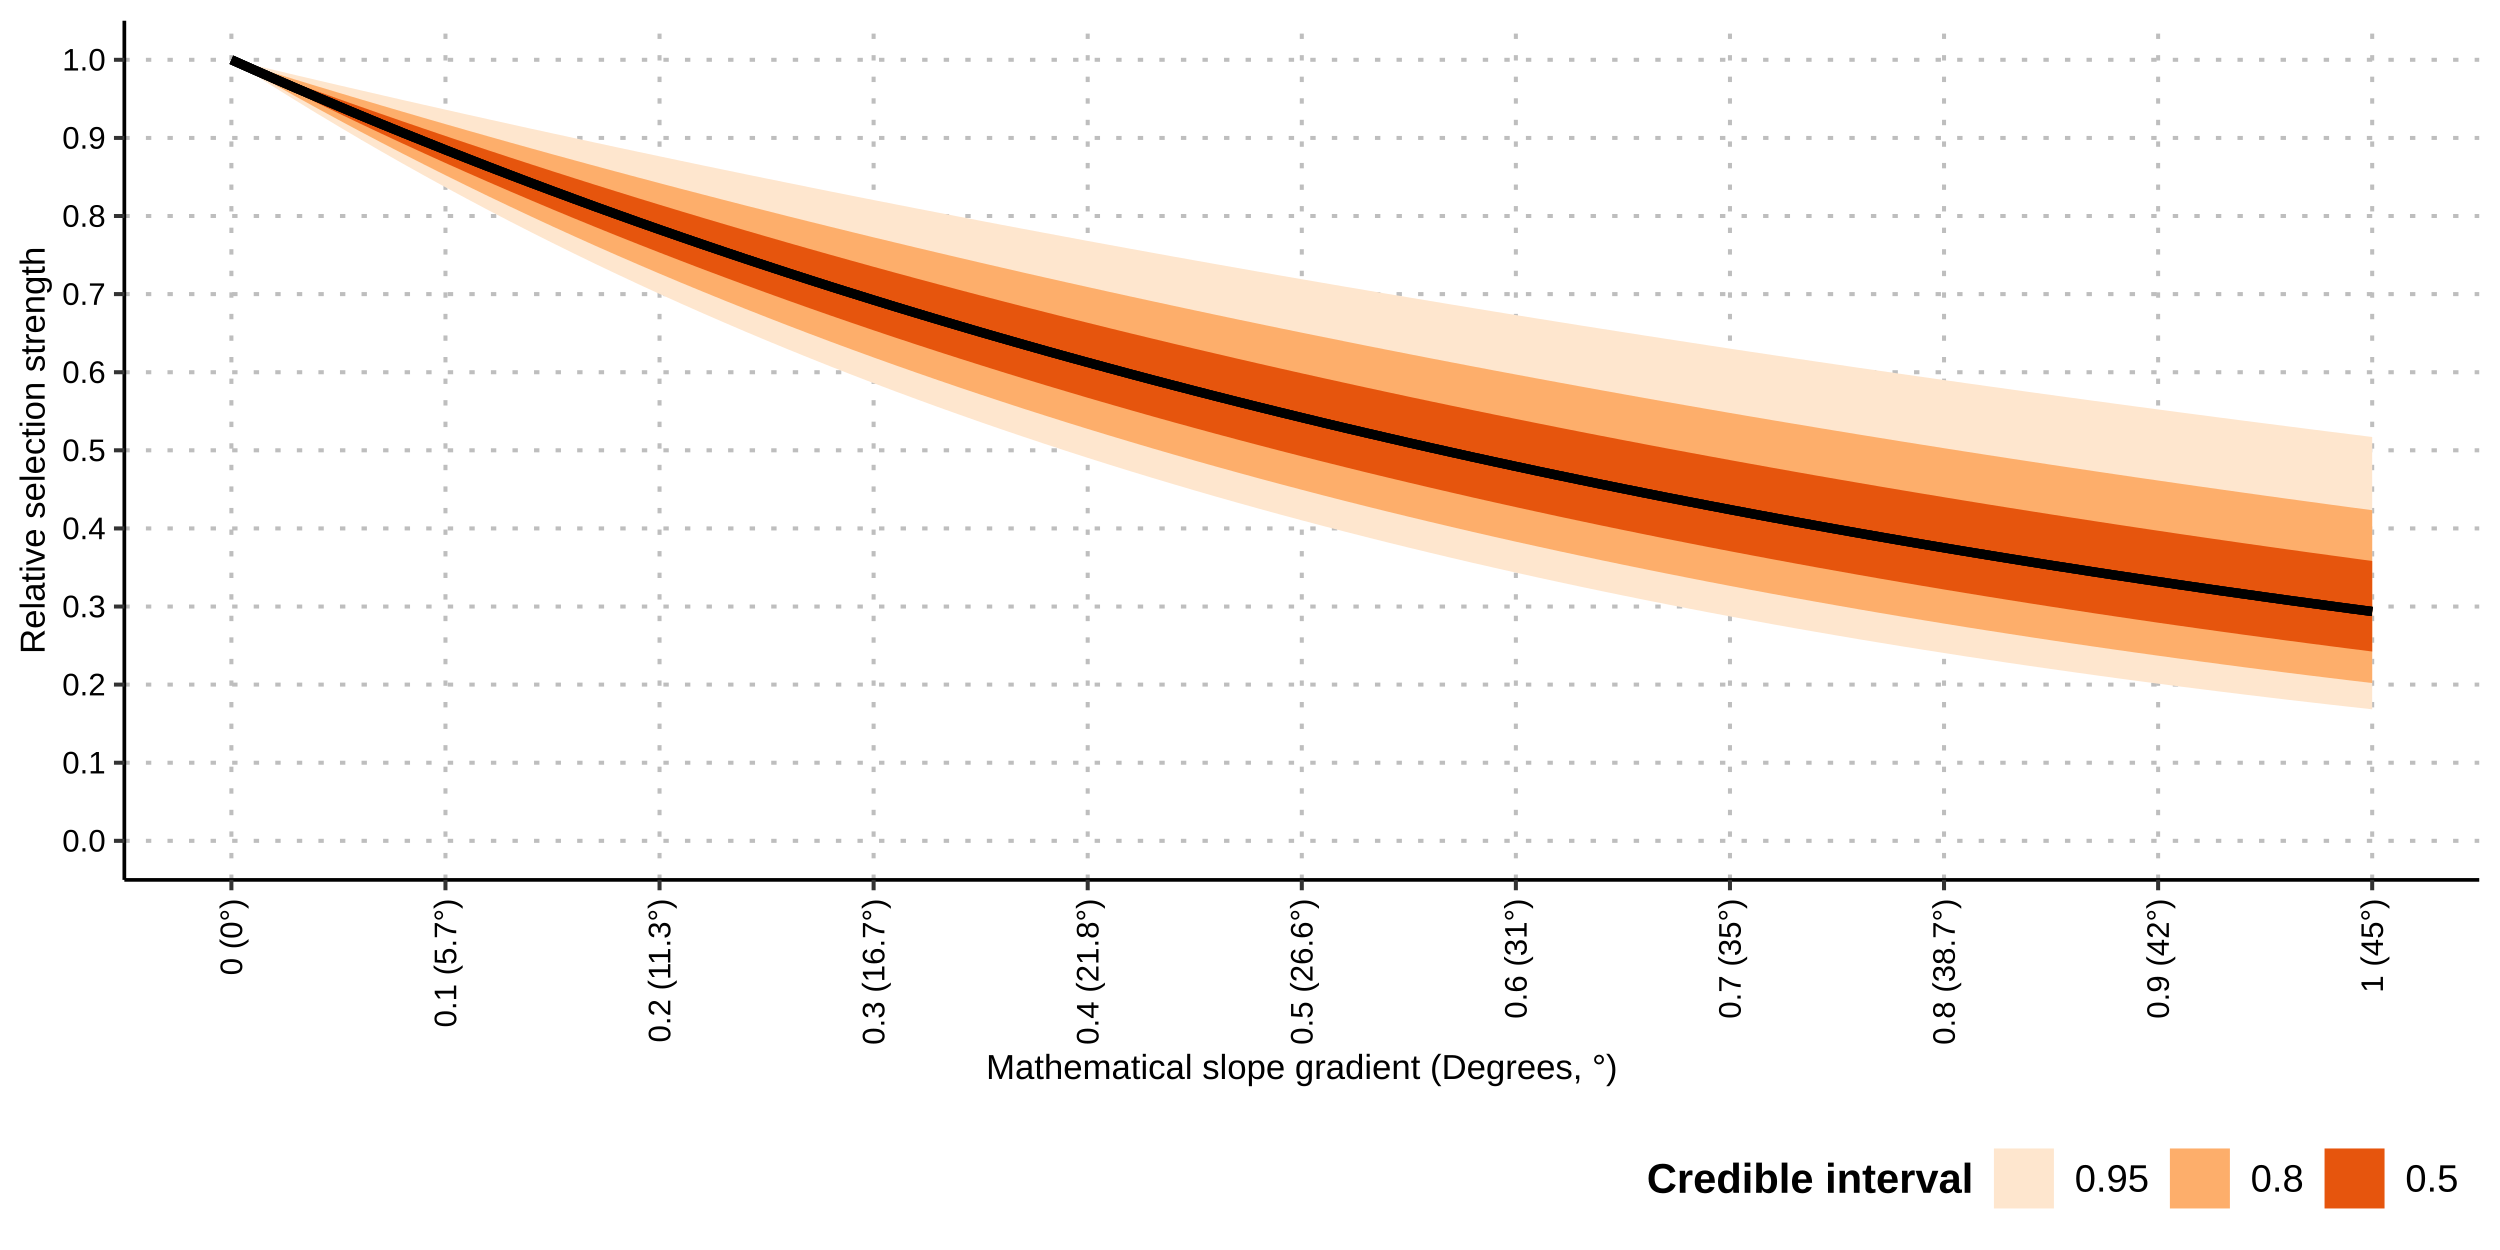
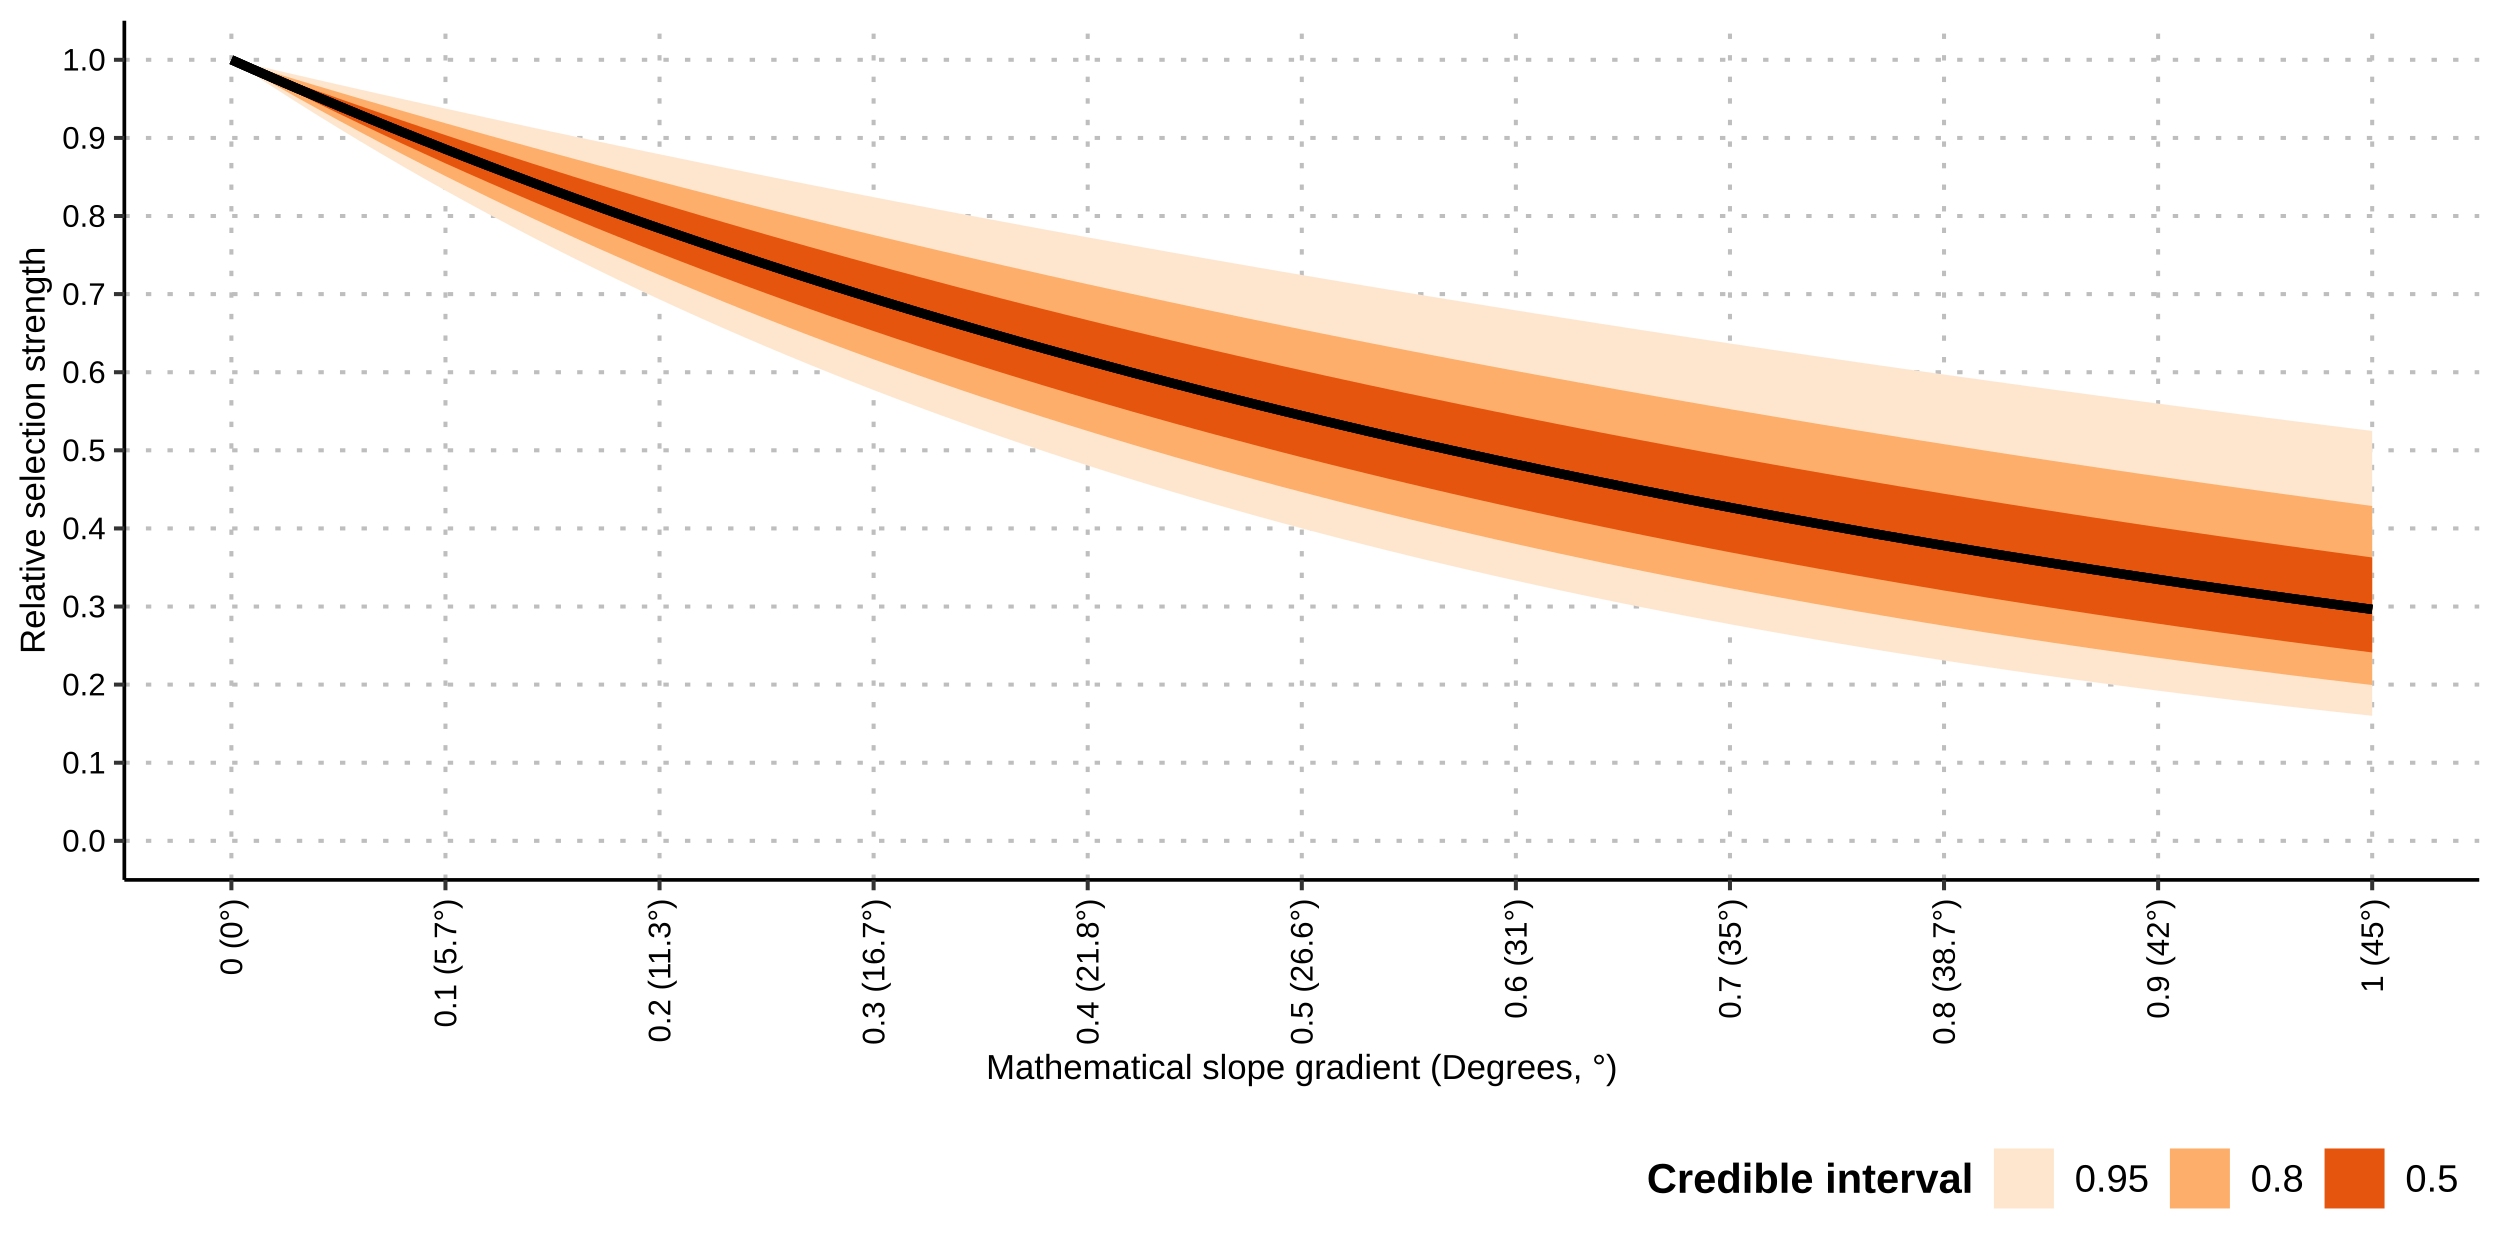
<svg xmlns="http://www.w3.org/2000/svg" width="720.00pt" height="360.00pt" viewBox="0 0 720.00 360.00">
  <g class="svglite">
    <defs>
      <style type="text/css">
    .svglite line, .svglite polyline, .svglite polygon, .svglite path, .svglite rect, .svglite circle {
      fill: none;
      stroke: #000000;
      stroke-linecap: round;
      stroke-linejoin: round;
      stroke-miterlimit: 10.00;
    }
    .svglite text {
      white-space: pre;
    }
    .svglite g.glyphgroup path {
      fill: inherit;
      stroke: none;
    }
  </style>
    </defs>
    <rect width="100%" height="100%" style="stroke: none; fill: #FFFFFF;" />
    <defs>
      <clipPath id="cpMC4wMHw3MjAuMDB8MC4wMHwzNjAuMDA=">
        <rect x="0.00" y="0.00" width="720.00" height="360.00" />
      </clipPath>
    </defs>
    <g clip-path="url(#cpMC4wMHw3MjAuMDB8MC4wMHwzNjAuMDA=)">
      <rect x="0" y="0.00" width="720.00" height="360.00" style="stroke-width: 1.16; stroke: #FFFFFF; fill: #FFFFFF;" />
    </g>
    <defs>
      <clipPath id="cpMzUuODF8NzE0LjAyfDUuOTh8MjUzLjQx">
        <rect x="35.81" y="5.98" width="678.21" height="247.43" />
      </clipPath>
    </defs>
    <g clip-path="url(#cpMzUuODF8NzE0LjAyfDUuOTh8MjUzLjQx)">
      <polyline points="35.81,242.16 714.02,242.16 " style="stroke-width: 1.16; stroke: #BEBEBE; stroke-dasharray: 1.55,4.66; stroke-linecap: butt;" />
      <polyline points="35.81,219.67 714.02,219.67 " style="stroke-width: 1.16; stroke: #BEBEBE; stroke-dasharray: 1.55,4.66; stroke-linecap: butt;" />
      <polyline points="35.81,197.17 714.02,197.17 " style="stroke-width: 1.16; stroke: #BEBEBE; stroke-dasharray: 1.55,4.66; stroke-linecap: butt;" />
      <polyline points="35.81,174.68 714.02,174.68 " style="stroke-width: 1.16; stroke: #BEBEBE; stroke-dasharray: 1.55,4.66; stroke-linecap: butt;" />
      <polyline points="35.81,152.19 714.02,152.19 " style="stroke-width: 1.16; stroke: #BEBEBE; stroke-dasharray: 1.55,4.66; stroke-linecap: butt;" />
      <polyline points="35.81,129.69 714.02,129.69 " style="stroke-width: 1.16; stroke: #BEBEBE; stroke-dasharray: 1.55,4.66; stroke-linecap: butt;" />
      <polyline points="35.81,107.20 714.02,107.20 " style="stroke-width: 1.16; stroke: #BEBEBE; stroke-dasharray: 1.55,4.66; stroke-linecap: butt;" />
      <polyline points="35.81,84.70 714.02,84.70 " style="stroke-width: 1.16; stroke: #BEBEBE; stroke-dasharray: 1.55,4.66; stroke-linecap: butt;" />
      <polyline points="35.81,62.21 714.02,62.21 " style="stroke-width: 1.16; stroke: #BEBEBE; stroke-dasharray: 1.55,4.66; stroke-linecap: butt;" />
      <polyline points="35.81,39.72 714.02,39.72 " style="stroke-width: 1.16; stroke: #BEBEBE; stroke-dasharray: 1.55,4.66; stroke-linecap: butt;" />
      <polyline points="35.81,17.22 714.02,17.22 " style="stroke-width: 1.16; stroke: #BEBEBE; stroke-dasharray: 1.55,4.66; stroke-linecap: butt;" />
      <polyline points="66.64,253.41 66.64,5.98 " style="stroke-width: 1.16; stroke: #BEBEBE; stroke-dasharray: 1.55,4.66; stroke-linecap: butt;" />
      <polyline points="128.29,253.41 128.29,5.98 " style="stroke-width: 1.16; stroke: #BEBEBE; stroke-dasharray: 1.55,4.66; stroke-linecap: butt;" />
      <polyline points="189.95,253.41 189.95,5.98 " style="stroke-width: 1.16; stroke: #BEBEBE; stroke-dasharray: 1.55,4.66; stroke-linecap: butt;" />
      <polyline points="251.60,253.41 251.60,5.98 " style="stroke-width: 1.16; stroke: #BEBEBE; stroke-dasharray: 1.55,4.66; stroke-linecap: butt;" />
      <polyline points="313.26,253.41 313.26,5.98 " style="stroke-width: 1.16; stroke: #BEBEBE; stroke-dasharray: 1.55,4.66; stroke-linecap: butt;" />
      <polyline points="374.92,253.41 374.92,5.98 " style="stroke-width: 1.16; stroke: #BEBEBE; stroke-dasharray: 1.55,4.66; stroke-linecap: butt;" />
      <polyline points="436.57,253.41 436.57,5.98 " style="stroke-width: 1.16; stroke: #BEBEBE; stroke-dasharray: 1.55,4.66; stroke-linecap: butt;" />
      <polyline points="498.23,253.41 498.23,5.98 " style="stroke-width: 1.16; stroke: #BEBEBE; stroke-dasharray: 1.55,4.66; stroke-linecap: butt;" />
      <polyline points="559.88,253.41 559.88,5.98 " style="stroke-width: 1.16; stroke: #BEBEBE; stroke-dasharray: 1.55,4.66; stroke-linecap: butt;" />
      <polyline points="621.54,253.41 621.54,5.98 " style="stroke-width: 1.16; stroke: #BEBEBE; stroke-dasharray: 1.55,4.66; stroke-linecap: butt;" />
      <polyline points="683.19,253.41 683.19,5.98 " style="stroke-width: 1.16; stroke: #BEBEBE; stroke-dasharray: 1.55,4.66; stroke-linecap: butt;" />
-       <polygon points="66.64,17.22 72.80,18.70 78.97,20.17 85.13,21.63 91.30,23.08 97.47,24.52 103.63,25.95 109.80,27.37 115.96,28.79 122.13,30.19 128.29,31.58 134.46,32.97 140.62,34.34 146.79,35.71 152.96,37.07 159.12,38.41 165.29,39.75 171.45,41.08 177.62,42.41 183.78,43.72 189.95,45.02 196.11,46.32 202.28,47.61 208.45,48.89 214.61,50.16 220.78,51.42 226.94,52.67 233.11,53.92 239.27,55.16 245.44,56.39 251.60,57.61 257.77,58.82 263.94,60.03 270.10,61.22 276.27,62.41 282.43,63.59 288.60,64.77 294.76,65.93 300.93,67.09 307.10,68.24 313.26,69.39 319.43,70.52 325.59,71.65 331.76,72.77 337.92,73.89 344.09,74.99 350.25,76.09 356.42,77.18 362.59,78.27 368.75,79.35 374.92,80.42 381.08,81.48 387.25,82.54 393.41,83.58 399.58,84.63 405.74,85.66 411.91,86.69 418.08,87.71 424.24,88.73 430.41,89.74 436.57,90.74 442.74,91.74 448.90,92.72 455.07,93.71 461.23,94.68 467.40,95.65 473.57,96.62 479.73,97.57 485.90,98.52 492.06,99.47 498.23,100.41 504.39,101.34 510.56,102.26 516.72,103.18 522.89,104.10 529.06,105.00 535.22,105.91 541.39,106.80 547.55,107.69 553.72,108.58 559.88,109.45 566.05,110.33 572.21,111.19 578.38,112.05 584.55,112.91 590.71,113.76 596.88,114.60 603.04,115.44 609.21,116.27 615.37,117.10 621.54,117.92 627.70,118.74 633.87,119.55 640.04,120.36 646.20,121.16 652.37,121.95 658.53,122.74 664.70,123.53 670.86,124.31 677.03,125.08 683.19,125.85 683.19,204.28 677.03,203.60 670.86,202.91 664.70,202.20 658.53,201.49 652.37,200.75 646.20,200.01 640.04,199.25 633.87,198.48 627.70,197.70 621.54,196.90 615.37,196.08 609.21,195.26 603.04,194.41 596.88,193.55 590.71,192.68 584.55,191.79 578.38,190.89 572.21,189.96 566.05,189.03 559.88,188.07 553.72,187.10 547.55,186.11 541.39,185.10 535.22,184.08 529.06,183.03 522.89,181.97 516.72,180.89 510.56,179.79 504.39,178.66 498.23,177.52 492.06,176.36 485.90,175.18 479.73,173.97 473.57,172.75 467.40,171.50 461.23,170.23 455.07,168.94 448.90,167.62 442.74,166.28 436.57,164.92 430.41,163.53 424.24,162.12 418.08,160.68 411.91,159.21 405.74,157.72 399.58,156.21 393.41,154.66 387.25,153.09 381.08,151.49 374.92,149.86 368.75,148.20 362.59,146.51 356.42,144.79 350.25,143.04 344.09,141.26 337.92,139.44 331.76,137.60 325.59,135.72 319.43,133.81 313.26,131.86 307.10,129.88 300.93,127.86 294.76,125.80 288.60,123.71 282.43,121.58 276.27,119.41 270.10,117.21 263.94,114.96 257.77,112.68 251.60,110.35 245.44,107.98 239.27,105.57 233.11,103.11 226.94,100.61 220.78,98.07 214.61,95.48 208.45,92.84 202.28,90.16 196.11,87.43 189.95,84.65 183.78,81.81 177.62,78.93 171.45,76.00 165.29,73.01 159.12,69.97 152.96,66.88 146.79,63.73 140.62,60.52 134.46,57.25 128.29,53.93 122.13,50.55 115.96,47.10 109.80,43.60 103.63,40.03 97.47,36.39 91.30,32.70 85.13,28.93 78.97,25.10 72.80,21.20 66.64,17.22 " style="stroke-width: 0.00; stroke: none; stroke-linecap: butt; fill: #FEE6CE;" />
-       <polygon points="66.64,17.22 72.80,19.15 78.97,21.06 85.13,22.95 91.30,24.83 97.47,26.69 103.63,28.53 109.80,30.36 115.96,32.17 122.13,33.97 128.29,35.75 134.46,37.52 140.62,39.27 146.79,41.01 152.96,42.73 159.12,44.44 165.29,46.13 171.45,47.81 177.62,49.47 183.78,51.12 189.95,52.75 196.11,54.38 202.28,55.98 208.45,57.58 214.61,59.16 220.78,60.72 226.94,62.28 233.11,63.82 239.27,65.34 245.44,66.86 251.60,68.36 257.77,69.84 263.94,71.32 270.10,72.78 276.27,74.23 282.43,75.67 288.60,77.09 294.76,78.51 300.93,79.91 307.10,81.30 313.26,82.67 319.43,84.04 325.59,85.39 331.76,86.73 337.92,88.06 344.09,89.38 350.25,90.69 356.42,91.99 362.59,93.27 368.75,94.55 374.92,95.81 381.08,97.06 387.25,98.30 393.41,99.54 399.58,100.76 405.74,101.97 411.91,103.17 418.08,104.36 424.24,105.54 430.41,106.71 436.57,107.86 442.74,109.01 448.90,110.15 455.07,111.28 461.23,112.40 467.40,113.51 473.57,114.62 479.73,115.71 485.90,116.79 492.06,117.86 498.23,118.93 504.39,119.98 510.56,121.03 516.72,122.06 522.89,123.09 529.06,124.11 535.22,125.12 541.39,126.12 547.55,127.12 553.72,128.10 559.88,129.08 566.05,130.05 572.21,131.01 578.38,131.96 584.55,132.90 590.71,133.84 596.88,134.76 603.04,135.68 609.21,136.59 615.37,137.50 621.54,138.39 627.70,139.28 633.87,140.16 640.04,141.03 646.20,141.90 652.37,142.76 658.53,143.61 664.70,144.45 670.86,145.29 677.03,146.12 683.19,146.94 683.19,196.72 677.03,195.99 670.86,195.24 664.70,194.49 658.53,193.72 652.37,192.94 646.20,192.15 640.04,191.34 633.87,190.52 627.70,189.69 621.54,188.84 615.37,187.98 609.21,187.11 603.04,186.22 596.88,185.32 590.71,184.40 584.55,183.47 578.38,182.52 572.21,181.56 566.05,180.59 559.88,179.59 553.72,178.58 547.55,177.56 541.39,176.52 535.22,175.46 529.06,174.38 522.89,173.29 516.72,172.18 510.56,171.05 504.39,169.91 498.23,168.74 492.06,167.56 485.90,166.35 479.73,165.13 473.57,163.89 467.40,162.63 461.23,161.35 455.07,160.04 448.90,158.72 442.74,157.37 436.57,156.01 430.41,154.62 424.24,153.21 418.08,151.77 411.91,150.31 405.74,148.83 399.58,147.33 393.41,145.80 387.25,144.25 381.08,142.67 374.92,141.06 368.75,139.43 362.59,137.78 356.42,136.09 350.25,134.38 344.09,132.65 337.92,130.88 331.76,129.09 325.59,127.26 319.43,125.41 313.26,123.53 307.10,121.62 300.93,119.67 294.76,117.70 288.60,115.69 282.43,113.65 276.27,111.58 270.10,109.47 263.94,107.33 257.77,105.16 251.60,102.95 245.44,100.71 239.27,98.43 233.11,96.11 226.94,93.75 220.78,91.36 214.61,88.93 208.45,86.46 202.28,83.95 196.11,81.40 189.95,78.81 183.78,76.17 177.62,73.50 171.45,70.78 165.29,68.01 159.12,65.21 152.96,62.35 146.79,59.45 140.62,56.51 134.46,53.51 128.29,50.47 122.13,47.38 115.96,44.24 109.80,41.05 103.63,37.81 97.47,34.51 91.30,31.16 85.13,27.76 78.97,24.31 72.80,20.79 66.64,17.22 " style="stroke-width: 0.00; stroke: none; stroke-linecap: butt; fill: #FDAE6B;" />
-       <polygon points="66.64,17.22 72.80,19.52 78.97,21.79 85.13,24.04 91.30,26.27 97.47,28.48 103.63,30.66 109.80,32.82 115.96,34.96 122.13,37.07 128.29,39.17 134.46,41.24 140.62,43.29 146.79,45.32 152.96,47.33 159.12,49.32 165.29,51.29 171.45,53.24 177.62,55.17 183.78,57.08 189.95,58.97 196.11,60.84 202.28,62.69 208.45,64.52 214.61,66.34 220.78,68.13 226.94,69.91 233.11,71.67 239.27,73.41 245.44,75.13 251.60,76.84 257.77,78.53 263.94,80.20 270.10,81.85 276.27,83.49 282.43,85.11 288.60,86.71 294.76,88.30 300.93,89.87 307.10,91.43 313.26,92.96 319.43,94.49 325.59,96.00 331.76,97.49 337.92,98.97 344.09,100.43 350.25,101.87 356.42,103.31 362.59,104.73 368.75,106.13 374.92,107.52 381.08,108.89 387.25,110.25 393.41,111.60 399.58,112.93 405.74,114.25 411.91,115.56 418.08,116.85 424.24,118.13 430.41,119.40 436.57,120.65 442.74,121.89 448.90,123.12 455.07,124.34 461.23,125.54 467.40,126.73 473.57,127.91 479.73,129.08 485.90,130.23 492.06,131.37 498.23,132.50 504.39,133.62 510.56,134.73 516.72,135.83 522.89,136.92 529.06,137.99 535.22,139.05 541.39,140.11 547.55,141.15 553.72,142.18 559.88,143.20 566.05,144.21 572.21,145.21 578.38,146.20 584.55,147.18 590.71,148.15 596.88,149.11 603.04,150.06 609.21,151.00 615.37,151.93 621.54,152.85 627.70,153.77 633.87,154.67 640.04,155.56 646.20,156.45 652.37,157.32 658.53,158.19 664.70,159.05 670.86,159.89 677.03,160.73 683.19,161.57 683.19,187.64 677.03,186.86 670.86,186.07 664.70,185.27 658.53,184.46 652.37,183.63 646.20,182.80 640.04,181.95 633.87,181.09 627.70,180.22 621.54,179.34 615.37,178.44 609.21,177.53 603.04,176.61 596.88,175.67 590.71,174.72 584.55,173.76 578.38,172.78 572.21,171.79 566.05,170.79 559.88,169.77 553.72,168.74 547.55,167.69 541.39,166.63 535.22,165.55 529.06,164.45 522.89,163.35 516.72,162.22 510.56,161.08 504.39,159.92 498.23,158.75 492.06,157.56 485.90,156.35 479.73,155.13 473.57,153.88 467.40,152.62 461.23,151.35 455.07,150.05 448.90,148.74 442.74,147.40 436.57,146.05 430.41,144.68 424.24,143.29 418.08,141.87 411.91,140.44 405.74,138.99 399.58,137.52 393.41,136.03 387.25,134.51 381.08,132.97 374.92,131.42 368.75,129.84 362.59,128.23 356.42,126.61 350.25,124.96 344.09,123.28 337.92,121.59 331.76,119.87 325.59,118.12 319.43,116.35 313.26,114.56 307.10,112.73 300.93,110.89 294.76,109.01 288.60,107.11 282.43,105.18 276.27,103.23 270.10,101.25 263.94,99.24 257.77,97.20 251.60,95.13 245.44,93.03 239.27,90.90 233.11,88.74 226.94,86.55 220.78,84.33 214.61,82.08 208.45,79.79 202.28,77.48 196.11,75.12 189.95,72.74 183.78,70.32 177.62,67.87 171.45,65.38 165.29,62.86 159.12,60.30 152.96,57.70 146.79,55.07 140.62,52.40 134.46,49.69 128.29,46.95 122.13,44.16 115.96,41.33 109.80,38.47 103.63,35.56 97.47,32.61 91.30,29.62 85.13,26.59 78.97,23.51 72.80,20.39 66.64,17.22 " style="stroke-width: 0.00; stroke: none; stroke-linecap: butt; fill: #E6550D;" />
-       <polyline points="66.64,17.22 72.80,19.96 78.97,22.67 85.13,25.34 91.30,27.98 97.47,30.59 103.63,33.17 109.80,35.72 115.96,38.23 122.13,40.71 128.29,43.17 134.46,45.59 140.62,47.99 146.79,50.35 152.96,52.69 159.12,54.99 165.29,57.27 171.45,59.53 177.62,61.75 183.78,63.95 189.95,66.12 196.11,68.26 202.28,70.38 208.45,72.47 214.61,74.54 220.78,76.58 226.94,78.60 233.11,80.59 239.27,82.56 245.44,84.50 251.60,86.42 257.77,88.32 263.94,90.19 270.10,92.04 276.27,93.87 282.43,95.68 288.60,97.46 294.76,99.22 300.93,100.97 307.10,102.69 313.26,104.38 319.43,106.06 325.59,107.72 331.76,109.36 337.92,110.97 344.09,112.57 350.25,114.15 356.42,115.71 362.59,117.25 368.75,118.77 374.92,120.27 381.08,121.76 387.25,123.23 393.41,124.67 399.58,126.10 405.74,127.52 411.91,128.91 418.08,130.29 424.24,131.66 430.41,133.00 436.57,134.33 442.74,135.65 448.90,136.94 455.07,138.22 461.23,139.49 467.40,140.74 473.57,141.98 479.73,143.20 485.90,144.40 492.06,145.59 498.23,146.77 504.39,147.93 510.56,149.08 516.72,150.21 522.89,151.33 529.06,152.44 535.22,153.53 541.39,154.61 547.55,155.68 553.72,156.73 559.88,157.77 566.05,158.80 572.21,159.81 578.38,160.82 584.55,161.81 590.71,162.79 596.88,163.75 603.04,164.71 609.21,165.65 615.37,166.58 621.54,167.50 627.70,168.41 633.87,169.31 640.04,170.20 646.20,171.07 652.37,171.94 658.53,172.80 664.70,173.64 670.86,174.47 677.03,175.30 683.19,176.11 " style="stroke-width: 2.67; stroke-linecap: butt;" />
-       <polyline points="66.64,17.22 72.80,19.96 78.97,22.67 85.13,25.34 91.30,27.98 97.47,30.59 103.63,33.17 109.80,35.72 115.96,38.23 122.13,40.71 128.29,43.17 134.46,45.59 140.62,47.99 146.79,50.35 152.96,52.69 159.12,54.99 165.29,57.27 171.45,59.53 177.62,61.75 183.78,63.95 189.95,66.12 196.11,68.26 202.28,70.38 208.45,72.47 214.61,74.54 220.78,76.58 226.94,78.60 233.11,80.59 239.27,82.56 245.44,84.50 251.60,86.42 257.77,88.32 263.94,90.19 270.10,92.04 276.27,93.87 282.43,95.68 288.60,97.46 294.76,99.22 300.93,100.97 307.10,102.69 313.26,104.38 319.43,106.06 325.59,107.72 331.76,109.36 337.92,110.97 344.09,112.57 350.25,114.15 356.42,115.71 362.59,117.25 368.75,118.77 374.92,120.27 381.08,121.76 387.25,123.23 393.41,124.67 399.58,126.10 405.74,127.52 411.91,128.91 418.08,130.29 424.24,131.66 430.41,133.00 436.57,134.33 442.74,135.65 448.90,136.94 455.07,138.22 461.23,139.49 467.40,140.74 473.57,141.98 479.73,143.20 485.90,144.40 492.06,145.59 498.23,146.77 504.39,147.93 510.56,149.08 516.72,150.21 522.89,151.33 529.06,152.44 535.22,153.53 541.39,154.61 547.55,155.68 553.72,156.73 559.88,157.77 566.05,158.80 572.21,159.81 578.38,160.82 584.55,161.81 590.71,162.79 596.88,163.75 603.04,164.71 609.21,165.65 615.37,166.58 621.54,167.50 627.70,168.41 633.87,169.31 640.04,170.20 646.20,171.07 652.37,171.94 658.53,172.80 664.70,173.64 670.86,174.47 677.03,175.30 683.19,176.11 " style="stroke-width: 2.67; stroke-linecap: butt;" />
-       <polyline points="66.64,17.22 72.80,19.96 78.97,22.67 85.13,25.34 91.30,27.98 97.47,30.59 103.63,33.17 109.80,35.72 115.96,38.23 122.13,40.71 128.29,43.17 134.46,45.59 140.62,47.99 146.79,50.35 152.96,52.69 159.12,54.99 165.29,57.27 171.45,59.53 177.62,61.75 183.78,63.95 189.95,66.12 196.11,68.26 202.28,70.38 208.45,72.47 214.61,74.54 220.78,76.58 226.94,78.60 233.11,80.59 239.27,82.56 245.44,84.50 251.60,86.42 257.77,88.32 263.94,90.19 270.10,92.04 276.27,93.87 282.43,95.68 288.60,97.46 294.76,99.22 300.93,100.97 307.10,102.69 313.26,104.38 319.43,106.06 325.59,107.72 331.76,109.36 337.92,110.97 344.09,112.57 350.25,114.15 356.42,115.71 362.59,117.25 368.75,118.77 374.92,120.27 381.08,121.76 387.25,123.23 393.41,124.67 399.58,126.10 405.74,127.52 411.91,128.91 418.08,130.29 424.24,131.66 430.41,133.00 436.57,134.33 442.74,135.65 448.90,136.94 455.07,138.22 461.23,139.49 467.40,140.74 473.57,141.98 479.73,143.20 485.90,144.40 492.06,145.59 498.23,146.77 504.39,147.93 510.56,149.08 516.72,150.21 522.89,151.33 529.06,152.44 535.22,153.53 541.39,154.61 547.55,155.68 553.72,156.73 559.88,157.77 566.05,158.80 572.21,159.81 578.38,160.82 584.55,161.81 590.71,162.79 596.88,163.75 603.04,164.71 609.21,165.65 615.37,166.58 621.54,167.50 627.70,168.41 633.87,169.31 640.04,170.20 646.20,171.07 652.37,171.94 658.53,172.80 664.70,173.64 670.86,174.47 677.03,175.30 683.19,176.11 " style="stroke-width: 2.67; stroke-linecap: butt;" />
+       <polygon points="66.64,17.22 72.80,18.67 78.97,20.11 85.13,21.53 91.30,22.95 97.47,24.36 103.63,25.76 109.80,27.15 115.96,28.53 122.13,29.90 128.29,31.27 134.46,32.62 140.62,33.97 146.79,35.31 152.96,36.64 159.12,37.96 165.29,39.27 171.45,40.57 177.62,41.87 183.78,43.16 189.95,44.43 196.11,45.70 202.28,46.97 208.45,48.22 214.61,49.47 220.78,50.71 226.94,51.94 233.11,53.16 239.27,54.37 245.44,55.58 251.60,56.78 257.77,57.97 263.94,59.15 270.10,60.33 276.27,61.50 282.43,62.66 288.60,63.81 294.76,64.96 300.93,66.10 307.10,67.23 313.26,68.35 319.43,69.47 325.59,70.58 331.76,71.68 337.92,72.78 344.09,73.87 350.25,74.95 356.42,76.02 362.59,77.09 368.75,78.15 374.92,79.20 381.08,80.25 387.25,81.29 393.41,82.32 399.58,83.35 405.74,84.37 411.91,85.39 418.08,86.39 424.24,87.39 430.41,88.39 436.57,89.38 442.74,90.36 448.90,91.33 455.07,92.30 461.23,93.27 467.40,94.22 473.57,95.17 479.73,96.12 485.90,97.06 492.06,97.99 498.23,98.92 504.39,99.84 510.56,100.75 516.72,101.66 522.89,102.56 529.06,103.46 535.22,104.35 541.39,105.24 547.55,106.12 553.72,106.99 559.88,107.86 566.05,108.72 572.21,109.58 578.38,110.43 584.55,111.28 590.71,112.12 596.88,112.95 603.04,113.78 609.21,114.61 615.37,115.43 621.54,116.24 627.70,117.05 633.87,117.86 640.04,118.66 646.20,119.45 652.37,120.24 658.53,121.02 664.70,121.80 670.86,122.57 677.03,123.34 683.19,124.10 683.19,206.15 677.03,205.49 670.86,204.81 664.70,204.12 658.53,203.42 652.37,202.70 646.20,201.97 640.04,201.23 633.87,200.47 627.70,199.70 621.54,198.92 615.37,198.12 609.21,197.30 603.04,196.47 596.88,195.63 590.71,194.77 584.55,193.89 578.38,193.00 572.21,192.09 566.05,191.16 559.88,190.22 553.72,189.26 547.55,188.28 541.39,187.29 535.22,186.27 529.06,185.24 522.89,184.18 516.72,183.11 510.56,182.02 504.39,180.91 498.23,179.78 492.06,178.62 485.90,177.45 479.73,176.25 473.57,175.03 467.40,173.79 461.23,172.53 455.07,171.24 448.90,169.93 442.74,168.59 436.57,167.23 430.41,165.85 424.24,164.44 418.08,163.00 411.91,161.54 405.74,160.04 399.58,158.53 393.41,156.98 387.25,155.40 381.08,153.80 374.92,152.17 368.75,150.50 362.59,148.81 356.42,147.08 350.25,145.32 344.09,143.53 337.92,141.71 331.76,139.85 325.59,137.96 319.43,136.03 313.26,134.07 307.10,132.07 300.93,130.04 294.76,127.96 288.60,125.85 282.43,123.70 276.27,121.51 270.10,119.28 263.94,117.01 257.77,114.69 251.60,112.34 245.44,109.94 239.27,107.49 233.11,105.00 226.94,102.47 220.78,99.88 214.61,97.25 208.45,94.57 202.28,91.84 196.11,89.06 189.95,86.23 183.78,83.35 177.62,80.41 171.45,77.42 165.29,74.38 159.12,71.28 152.96,68.12 146.79,64.90 140.62,61.62 134.46,58.28 128.29,54.88 122.13,51.42 115.96,47.89 109.80,44.30 103.63,40.64 97.47,36.91 91.30,33.12 85.13,29.25 78.97,25.32 72.80,21.31 66.64,17.22 " style="stroke-width: 0.00; stroke: none; stroke-linecap: butt; fill: #FEE6CE;" />
+       <polygon points="66.64,17.22 72.80,19.12 78.97,21.00 85.13,22.87 91.30,24.72 97.47,26.55 103.63,28.37 109.80,30.17 115.96,31.96 122.13,33.73 128.29,35.49 134.46,37.23 140.62,38.96 146.79,40.67 152.96,42.37 159.12,44.06 165.29,45.73 171.45,47.39 177.62,49.03 183.78,50.66 189.95,52.27 196.11,53.87 202.28,55.46 208.45,57.04 214.61,58.60 220.78,60.15 226.94,61.68 233.11,63.20 239.27,64.71 245.44,66.21 251.60,67.69 257.77,69.16 263.94,70.62 270.10,72.07 276.27,73.50 282.43,74.93 288.60,76.34 294.76,77.73 300.93,79.12 307.10,80.50 313.26,81.86 319.43,83.21 325.59,84.55 331.76,85.88 337.92,87.20 344.09,88.51 350.25,89.80 356.42,91.09 362.59,92.36 368.75,93.62 374.92,94.88 381.08,96.12 387.25,97.35 393.41,98.57 399.58,99.78 405.74,100.98 411.91,102.17 418.08,103.35 424.24,104.52 430.41,105.69 436.57,106.84 442.74,107.98 448.90,109.11 455.07,110.23 461.23,111.34 467.40,112.45 473.57,113.54 479.73,114.63 485.90,115.70 492.06,116.77 498.23,117.83 504.39,118.87 510.56,119.91 516.72,120.94 522.89,121.97 529.06,122.98 535.22,123.99 541.39,124.98 547.55,125.97 553.72,126.95 559.88,127.92 566.05,128.88 572.21,129.84 578.38,130.79 584.55,131.73 590.71,132.66 596.88,133.58 603.04,134.50 609.21,135.41 615.37,136.31 621.54,137.20 627.70,138.08 633.87,138.96 640.04,139.83 646.20,140.69 652.37,141.55 658.53,142.40 664.70,143.24 670.86,144.07 677.03,144.90 683.19,145.72 683.19,197.30 677.03,196.57 670.86,195.83 664.70,195.08 658.53,194.31 652.37,193.53 646.20,192.74 640.04,191.94 633.87,191.12 627.70,190.29 621.54,189.45 615.37,188.60 609.21,187.72 603.04,186.84 596.88,185.94 590.71,185.03 584.55,184.10 578.38,183.15 572.21,182.20 566.05,181.22 559.88,180.23 553.72,179.22 547.55,178.20 541.39,177.16 535.22,176.11 529.06,175.03 522.89,173.94 516.72,172.83 510.56,171.70 504.39,170.56 498.23,169.40 492.06,168.21 485.90,167.01 479.73,165.79 473.57,164.55 467.40,163.29 461.23,162.01 455.07,160.70 448.90,159.38 442.74,158.03 436.57,156.67 430.41,155.28 424.24,153.86 418.08,152.43 411.91,150.97 405.74,149.49 399.58,147.98 393.41,146.45 387.25,144.90 381.08,143.31 374.92,141.71 368.75,140.08 362.59,138.42 356.42,136.73 350.25,135.02 344.09,133.28 337.92,131.51 331.76,129.71 325.59,127.88 319.43,126.02 313.26,124.13 307.10,122.22 300.93,120.27 294.76,118.29 288.60,116.27 282.43,114.23 276.27,112.15 270.10,110.03 263.94,107.89 257.77,105.70 251.60,103.49 245.44,101.23 239.27,98.94 233.11,96.61 226.94,94.25 220.78,91.84 214.61,89.40 208.45,86.92 202.28,84.39 196.11,81.83 189.95,79.22 183.78,76.58 177.62,73.88 171.45,71.15 165.29,68.37 159.12,65.54 152.96,62.67 146.79,59.76 140.62,56.79 134.46,53.78 128.29,50.72 122.13,47.61 115.96,44.44 109.80,41.23 103.63,37.96 97.47,34.65 91.30,31.27 85.13,27.85 78.97,24.36 72.80,20.82 66.64,17.22 " style="stroke-width: 0.00; stroke: none; stroke-linecap: butt; fill: #FDAE6B;" />
+       <polygon points="66.64,17.22 72.80,19.49 78.97,21.74 85.13,23.96 91.30,26.16 97.47,28.34 103.63,30.50 109.80,32.63 115.96,34.75 122.13,36.84 128.29,38.91 134.46,40.96 140.62,42.99 146.79,45.00 152.96,46.99 159.12,48.96 165.29,50.91 171.45,52.83 177.62,54.74 183.78,56.63 189.95,58.51 196.11,60.36 202.28,62.19 208.45,64.01 214.61,65.80 220.78,67.58 226.94,69.34 233.11,71.09 239.27,72.81 245.44,74.52 251.60,76.21 257.77,77.89 263.94,79.54 270.10,81.18 276.27,82.81 282.43,84.41 288.60,86.01 294.76,87.58 300.93,89.14 307.10,90.68 313.26,92.21 319.43,93.72 325.59,95.22 331.76,96.70 337.92,98.17 344.09,99.62 350.25,101.06 356.42,102.48 362.59,103.89 368.75,105.29 374.92,106.67 381.08,108.04 387.25,109.39 393.41,110.73 399.58,112.05 405.74,113.37 411.91,114.66 418.08,115.95 424.24,117.22 430.41,118.48 436.57,119.73 442.74,120.97 448.90,122.19 455.07,123.40 461.23,124.60 467.40,125.78 473.57,126.96 479.73,128.12 485.90,129.27 492.06,130.41 498.23,131.53 504.39,132.65 510.56,133.76 516.72,134.85 522.89,135.93 529.06,137.00 535.22,138.06 541.39,139.11 547.55,140.15 553.72,141.18 559.88,142.20 566.05,143.21 572.21,144.21 578.38,145.19 584.55,146.17 590.71,147.14 596.88,148.10 603.04,149.05 609.21,149.99 615.37,150.92 621.54,151.84 627.70,152.75 633.87,153.65 640.04,154.54 646.20,155.43 652.37,156.30 658.53,157.17 664.70,158.03 670.86,158.87 677.03,159.71 683.19,160.55 683.19,187.91 677.03,187.14 670.86,186.35 664.70,185.55 658.53,184.74 652.37,183.92 646.20,183.08 640.04,182.24 633.87,181.38 627.70,180.51 621.54,179.62 615.37,178.73 609.21,177.82 603.04,176.90 596.88,175.96 590.71,175.01 584.55,174.05 578.38,173.08 572.21,172.09 566.05,171.08 559.88,170.07 553.72,169.03 547.55,167.99 541.39,166.92 535.22,165.84 529.06,164.75 522.89,163.64 516.72,162.52 510.56,161.38 504.39,160.22 498.23,159.05 492.06,157.86 485.90,156.65 479.73,155.42 473.57,154.18 467.40,152.92 461.23,151.64 455.07,150.35 448.90,149.03 442.74,147.70 436.57,146.34 430.41,144.97 424.24,143.58 418.08,142.17 411.91,140.73 405.74,139.28 399.58,137.81 393.41,136.31 387.25,134.80 381.08,133.26 374.92,131.70 368.75,130.12 362.59,128.51 356.42,126.88 350.25,125.23 344.09,123.56 337.92,121.86 331.76,120.13 325.59,118.39 319.43,116.61 313.26,114.82 307.10,112.99 300.93,111.14 294.76,109.26 288.60,107.36 282.43,105.43 276.27,103.47 270.10,101.48 263.94,99.47 257.77,97.43 251.60,95.35 245.44,93.25 239.27,91.12 233.11,88.95 226.94,86.76 220.78,84.53 214.61,82.27 208.45,79.98 202.28,77.66 196.11,75.30 189.95,72.91 183.78,70.49 177.62,68.03 171.45,65.54 165.29,63.01 159.12,60.44 152.96,57.84 146.79,55.20 140.62,52.52 134.46,49.80 128.29,47.05 122.13,44.25 115.96,41.42 109.80,38.54 103.63,35.62 97.47,32.67 91.30,29.66 85.13,26.62 78.97,23.53 72.80,20.40 66.64,17.22 " style="stroke-width: 0.00; stroke: none; stroke-linecap: butt; fill: #E6550D;" />
+       <polyline points="66.64,17.22 72.80,19.94 78.97,22.63 85.13,25.28 91.30,27.90 97.47,30.49 103.63,33.05 109.80,35.58 115.96,38.08 122.13,40.54 128.29,42.98 134.46,45.39 140.62,47.77 146.79,50.12 152.96,52.44 159.12,54.73 165.29,57.00 171.45,59.23 177.62,61.45 183.78,63.63 189.95,65.79 196.11,67.92 202.28,70.03 208.45,72.11 214.61,74.16 220.78,76.19 226.94,78.20 233.11,80.18 239.27,82.14 245.44,84.07 251.60,85.98 257.77,87.87 263.94,89.74 270.10,91.58 276.27,93.40 282.43,95.20 288.60,96.97 294.76,98.73 300.93,100.46 307.10,102.17 313.26,103.87 319.43,105.54 325.59,107.19 331.76,108.82 337.92,110.43 344.09,112.02 350.25,113.60 356.42,115.15 362.59,116.69 368.75,118.20 374.92,119.70 381.08,121.18 387.25,122.64 393.41,124.09 399.58,125.52 405.74,126.93 411.91,128.32 418.08,129.69 424.24,131.05 430.41,132.40 436.57,133.72 442.74,135.03 448.90,136.33 455.07,137.61 461.23,138.87 467.40,140.12 473.57,141.35 479.73,142.57 485.90,143.78 492.06,144.96 498.23,146.14 504.39,147.30 510.56,148.45 516.72,149.58 522.89,150.70 529.06,151.80 535.22,152.90 541.39,153.98 547.55,155.04 553.72,156.09 559.88,157.13 566.05,158.16 572.21,159.18 578.38,160.18 584.55,161.17 590.71,162.15 596.88,163.12 603.04,164.07 609.21,165.02 615.37,165.95 621.54,166.87 627.70,167.78 633.87,168.68 640.04,169.57 646.20,170.44 652.37,171.31 658.53,172.17 664.70,173.01 670.86,173.85 677.03,174.68 683.19,175.49 " style="stroke-width: 2.67; stroke-linecap: butt;" />
+       <polyline points="66.64,17.22 72.80,19.94 78.97,22.63 85.13,25.28 91.30,27.90 97.47,30.49 103.63,33.05 109.80,35.58 115.96,38.08 122.13,40.54 128.29,42.98 134.46,45.39 140.62,47.77 146.79,50.12 152.96,52.44 159.12,54.73 165.29,57.00 171.45,59.23 177.62,61.45 183.78,63.63 189.95,65.79 196.11,67.92 202.28,70.03 208.45,72.11 214.61,74.16 220.78,76.19 226.94,78.20 233.11,80.18 239.27,82.14 245.44,84.07 251.60,85.98 257.77,87.87 263.94,89.74 270.10,91.58 276.27,93.40 282.43,95.20 288.60,96.97 294.76,98.73 300.93,100.46 307.10,102.17 313.26,103.87 319.43,105.54 325.59,107.19 331.76,108.82 337.92,110.43 344.09,112.02 350.25,113.60 356.42,115.15 362.59,116.69 368.75,118.20 374.92,119.70 381.08,121.18 387.25,122.64 393.41,124.09 399.58,125.52 405.74,126.93 411.91,128.32 418.08,129.69 424.24,131.05 430.41,132.40 436.57,133.72 442.74,135.03 448.90,136.33 455.07,137.61 461.23,138.87 467.40,140.12 473.57,141.35 479.73,142.57 485.90,143.78 492.06,144.96 498.23,146.14 504.39,147.30 510.56,148.45 516.72,149.58 522.89,150.70 529.06,151.80 535.22,152.90 541.39,153.98 547.55,155.04 553.72,156.09 559.88,157.13 566.05,158.16 572.21,159.18 578.38,160.18 584.55,161.17 590.71,162.15 596.88,163.12 603.04,164.07 609.21,165.02 615.37,165.95 621.54,166.87 627.70,167.78 633.87,168.68 640.04,169.57 646.20,170.44 652.37,171.31 658.53,172.17 664.70,173.01 670.86,173.85 677.03,174.68 683.19,175.49 " style="stroke-width: 2.67; stroke-linecap: butt;" />
+       <polyline points="66.64,17.22 72.80,19.94 78.97,22.63 85.13,25.28 91.30,27.90 97.47,30.49 103.63,33.05 109.80,35.58 115.96,38.08 122.13,40.54 128.29,42.98 134.46,45.39 140.62,47.77 146.79,50.12 152.96,52.44 159.12,54.73 165.29,57.00 171.45,59.23 177.62,61.45 183.78,63.63 189.95,65.79 196.11,67.92 202.28,70.03 208.45,72.11 214.61,74.16 220.78,76.19 226.94,78.20 233.11,80.18 239.27,82.14 245.44,84.07 251.60,85.98 257.77,87.87 263.94,89.74 270.10,91.58 276.27,93.40 282.43,95.20 288.60,96.97 294.76,98.73 300.93,100.46 307.10,102.17 313.26,103.87 319.43,105.54 325.59,107.19 331.76,108.82 337.92,110.43 344.09,112.02 350.25,113.60 356.42,115.15 362.59,116.69 368.75,118.20 374.92,119.70 381.08,121.18 387.25,122.64 393.41,124.09 399.58,125.52 405.74,126.93 411.91,128.32 418.08,129.69 424.24,131.05 430.41,132.40 436.57,133.72 442.74,135.03 448.90,136.33 455.07,137.61 461.23,138.87 467.40,140.12 473.57,141.35 479.73,142.57 485.90,143.78 492.06,144.96 498.23,146.14 504.39,147.30 510.56,148.45 516.72,149.58 522.89,150.70 529.06,151.80 535.22,152.90 541.39,153.98 547.55,155.04 553.72,156.09 559.88,157.13 566.05,158.16 572.21,159.18 578.38,160.18 584.55,161.17 590.71,162.15 596.88,163.12 603.04,164.07 609.21,165.02 615.37,165.95 621.54,166.87 627.70,167.78 633.87,168.68 640.04,169.57 646.20,170.44 652.37,171.31 658.53,172.17 664.70,173.01 670.86,173.85 677.03,174.68 683.19,175.49 " style="stroke-width: 2.67; stroke-linecap: butt;" />
    </g>
    <g clip-path="url(#cpMC4wMHw3MjAuMDB8MC4wMHwzNjAuMDA=)">
      <polyline points="35.81,253.41 35.81,5.98 " style="stroke-width: 1.07; stroke-linecap: butt;" />
      <text x="30.43" y="245.25" text-anchor="end" style="font-size: 9.00px; font-family: &quot;Arimo&quot;;" textLength="12.50px" lengthAdjust="spacingAndGlyphs">0.0</text>
      <text x="30.43" y="222.76" text-anchor="end" style="font-size: 9.00px; font-family: &quot;Arimo&quot;;" textLength="12.50px" lengthAdjust="spacingAndGlyphs">0.1</text>
      <text x="30.43" y="200.27" text-anchor="end" style="font-size: 9.00px; font-family: &quot;Arimo&quot;;" textLength="12.50px" lengthAdjust="spacingAndGlyphs">0.2</text>
      <text x="30.43" y="177.77" text-anchor="end" style="font-size: 9.00px; font-family: &quot;Arimo&quot;;" textLength="12.50px" lengthAdjust="spacingAndGlyphs">0.3</text>
      <text x="30.43" y="155.28" text-anchor="end" style="font-size: 9.00px; font-family: &quot;Arimo&quot;;" textLength="12.50px" lengthAdjust="spacingAndGlyphs">0.4</text>
      <text x="30.43" y="132.79" text-anchor="end" style="font-size: 9.00px; font-family: &quot;Arimo&quot;;" textLength="12.50px" lengthAdjust="spacingAndGlyphs">0.5</text>
      <text x="30.43" y="110.29" text-anchor="end" style="font-size: 9.00px; font-family: &quot;Arimo&quot;;" textLength="12.50px" lengthAdjust="spacingAndGlyphs">0.6</text>
      <text x="30.43" y="87.80" text-anchor="end" style="font-size: 9.00px; font-family: &quot;Arimo&quot;;" textLength="12.50px" lengthAdjust="spacingAndGlyphs">0.7</text>
      <text x="30.43" y="65.31" text-anchor="end" style="font-size: 9.00px; font-family: &quot;Arimo&quot;;" textLength="12.50px" lengthAdjust="spacingAndGlyphs">0.8</text>
      <text x="30.43" y="42.81" text-anchor="end" style="font-size: 9.00px; font-family: &quot;Arimo&quot;;" textLength="12.50px" lengthAdjust="spacingAndGlyphs">0.9</text>
      <text x="30.43" y="20.32" text-anchor="end" style="font-size: 9.00px; font-family: &quot;Arimo&quot;;" textLength="12.50px" lengthAdjust="spacingAndGlyphs">1.0</text>
      <polyline points="32.82,242.16 35.81,242.16 " style="stroke-width: 1.16; stroke: #333333; stroke-linecap: butt;" />
      <polyline points="32.82,219.67 35.81,219.67 " style="stroke-width: 1.16; stroke: #333333; stroke-linecap: butt;" />
      <polyline points="32.82,197.17 35.81,197.17 " style="stroke-width: 1.16; stroke: #333333; stroke-linecap: butt;" />
      <polyline points="32.82,174.68 35.81,174.68 " style="stroke-width: 1.16; stroke: #333333; stroke-linecap: butt;" />
      <polyline points="32.82,152.19 35.81,152.19 " style="stroke-width: 1.16; stroke: #333333; stroke-linecap: butt;" />
      <polyline points="32.82,129.69 35.81,129.69 " style="stroke-width: 1.16; stroke: #333333; stroke-linecap: butt;" />
      <polyline points="32.82,107.20 35.81,107.20 " style="stroke-width: 1.16; stroke: #333333; stroke-linecap: butt;" />
      <polyline points="32.82,84.70 35.81,84.70 " style="stroke-width: 1.16; stroke: #333333; stroke-linecap: butt;" />
      <polyline points="32.82,62.21 35.81,62.21 " style="stroke-width: 1.16; stroke: #333333; stroke-linecap: butt;" />
      <polyline points="32.82,39.72 35.81,39.72 " style="stroke-width: 1.16; stroke: #333333; stroke-linecap: butt;" />
      <polyline points="32.82,17.22 35.81,17.22 " style="stroke-width: 1.16; stroke: #333333; stroke-linecap: butt;" />
      <polyline points="35.81,253.41 714.02,253.41 " style="stroke-width: 1.07; stroke-linecap: butt;" />
      <polyline points="66.64,256.39 66.64,253.41 " style="stroke-width: 1.16; stroke: #333333; stroke-linecap: butt;" />
      <polyline points="128.29,256.39 128.29,253.41 " style="stroke-width: 1.16; stroke: #333333; stroke-linecap: butt;" />
      <polyline points="189.95,256.39 189.95,253.41 " style="stroke-width: 1.16; stroke: #333333; stroke-linecap: butt;" />
      <polyline points="251.60,256.39 251.60,253.41 " style="stroke-width: 1.16; stroke: #333333; stroke-linecap: butt;" />
      <polyline points="313.26,256.39 313.26,253.41 " style="stroke-width: 1.16; stroke: #333333; stroke-linecap: butt;" />
      <polyline points="374.92,256.39 374.92,253.41 " style="stroke-width: 1.16; stroke: #333333; stroke-linecap: butt;" />
      <polyline points="436.57,256.39 436.57,253.41 " style="stroke-width: 1.16; stroke: #333333; stroke-linecap: butt;" />
      <polyline points="498.23,256.39 498.23,253.41 " style="stroke-width: 1.16; stroke: #333333; stroke-linecap: butt;" />
      <polyline points="559.88,256.39 559.88,253.41 " style="stroke-width: 1.16; stroke: #333333; stroke-linecap: butt;" />
      <polyline points="621.54,256.39 621.54,253.41 " style="stroke-width: 1.16; stroke: #333333; stroke-linecap: butt;" />
      <polyline points="683.19,256.39 683.19,253.41 " style="stroke-width: 1.16; stroke: #333333; stroke-linecap: butt;" />
      <text transform="translate(69.73,258.79) rotate(-90)" text-anchor="end" style="font-size: 9.00px; font-family: &quot;Arimo&quot;;" textLength="22.09px" lengthAdjust="spacingAndGlyphs">0 (0°)</text>
      <text transform="translate(131.39,258.79) rotate(-90)" text-anchor="end" style="font-size: 9.00px; font-family: &quot;Arimo&quot;;" textLength="37.09px" lengthAdjust="spacingAndGlyphs">0.1 (5.7°)</text>
      <text transform="translate(193.05,258.79) rotate(-90)" text-anchor="end" style="font-size: 9.00px; font-family: &quot;Arimo&quot;;" textLength="41.42px" lengthAdjust="spacingAndGlyphs">0.2 (11.3°)</text>
      <text transform="translate(254.70,258.79) rotate(-90)" text-anchor="end" style="font-size: 9.00px; font-family: &quot;Arimo&quot;;" textLength="42.09px" lengthAdjust="spacingAndGlyphs">0.3 (16.7°)</text>
      <text transform="translate(316.36,258.79) rotate(-90)" text-anchor="end" style="font-size: 9.00px; font-family: &quot;Arimo&quot;;" textLength="42.09px" lengthAdjust="spacingAndGlyphs">0.4 (21.8°)</text>
      <text transform="translate(378.01,258.79) rotate(-90)" text-anchor="end" style="font-size: 9.00px; font-family: &quot;Arimo&quot;;" textLength="42.09px" lengthAdjust="spacingAndGlyphs">0.5 (26.6°)</text>
      <text transform="translate(439.67,258.79) rotate(-90)" text-anchor="end" style="font-size: 9.00px; font-family: &quot;Arimo&quot;;" textLength="34.59px" lengthAdjust="spacingAndGlyphs">0.6 (31°)</text>
      <text transform="translate(501.32,258.79) rotate(-90)" text-anchor="end" style="font-size: 9.00px; font-family: &quot;Arimo&quot;;" textLength="34.59px" lengthAdjust="spacingAndGlyphs">0.7 (35°)</text>
      <text transform="translate(562.98,258.79) rotate(-90)" text-anchor="end" style="font-size: 9.00px; font-family: &quot;Arimo&quot;;" textLength="42.09px" lengthAdjust="spacingAndGlyphs">0.8 (38.7°)</text>
      <text transform="translate(624.63,258.79) rotate(-90)" text-anchor="end" style="font-size: 9.00px; font-family: &quot;Arimo&quot;;" textLength="34.59px" lengthAdjust="spacingAndGlyphs">0.9 (42°)</text>
      <text transform="translate(686.29,258.79) rotate(-90)" text-anchor="end" style="font-size: 9.00px; font-family: &quot;Arimo&quot;;" textLength="27.09px" lengthAdjust="spacingAndGlyphs">1 (45°)</text>
      <text x="374.92" y="310.75" text-anchor="middle" style="font-size: 10.00px; font-family: &quot;Arimo&quot;;" textLength="181.88px" lengthAdjust="spacingAndGlyphs">Mathematical slope gradient (Degrees, °)</text>
      <text transform="translate(12.86,129.69) rotate(-90)" text-anchor="middle" style="font-size: 10.00px; font-family: &quot;Arimo&quot;;" textLength="117.30px" lengthAdjust="spacingAndGlyphs">Relative selection strength</text>
      <text x="474.28" y="343.53" style="font-size: 12.00px; font-weight: bold; font-family: &quot;Arimo&quot;;" textLength="94.00px" lengthAdjust="spacingAndGlyphs">Credible interval</text>
      <rect x="574.25" y="330.76" width="17.28" height="17.28" style="stroke-width: 1.16; stroke: none; fill: #FFFFFF;" />
      <rect x="574.25" y="330.76" width="17.28" height="17.28" style="stroke-width: 0.75; stroke: none; fill: #FEE6CE;" />
      <rect x="624.93" y="330.76" width="17.28" height="17.28" style="stroke-width: 1.16; stroke: none; fill: #FFFFFF;" />
      <rect x="624.93" y="330.76" width="17.28" height="17.28" style="stroke-width: 0.75; stroke: none; fill: #FDAE6B;" />
      <rect x="669.47" y="330.76" width="17.28" height="17.28" style="stroke-width: 1.16; stroke: none; fill: #FFFFFF;" />
      <rect x="669.47" y="330.76" width="17.28" height="17.28" style="stroke-width: 0.75; stroke: none; fill: #E6550D;" />
      <text x="597.51" y="343.19" style="font-size: 11.00px; font-family: &quot;Arimo&quot;;" textLength="21.44px" lengthAdjust="spacingAndGlyphs">0.95</text>
      <text x="648.18" y="343.19" style="font-size: 11.00px; font-family: &quot;Arimo&quot;;" textLength="15.31px" lengthAdjust="spacingAndGlyphs">0.8</text>
      <text x="692.73" y="343.19" style="font-size: 11.00px; font-family: &quot;Arimo&quot;;" textLength="15.31px" lengthAdjust="spacingAndGlyphs">0.5</text>
    </g>
  </g>
</svg>
